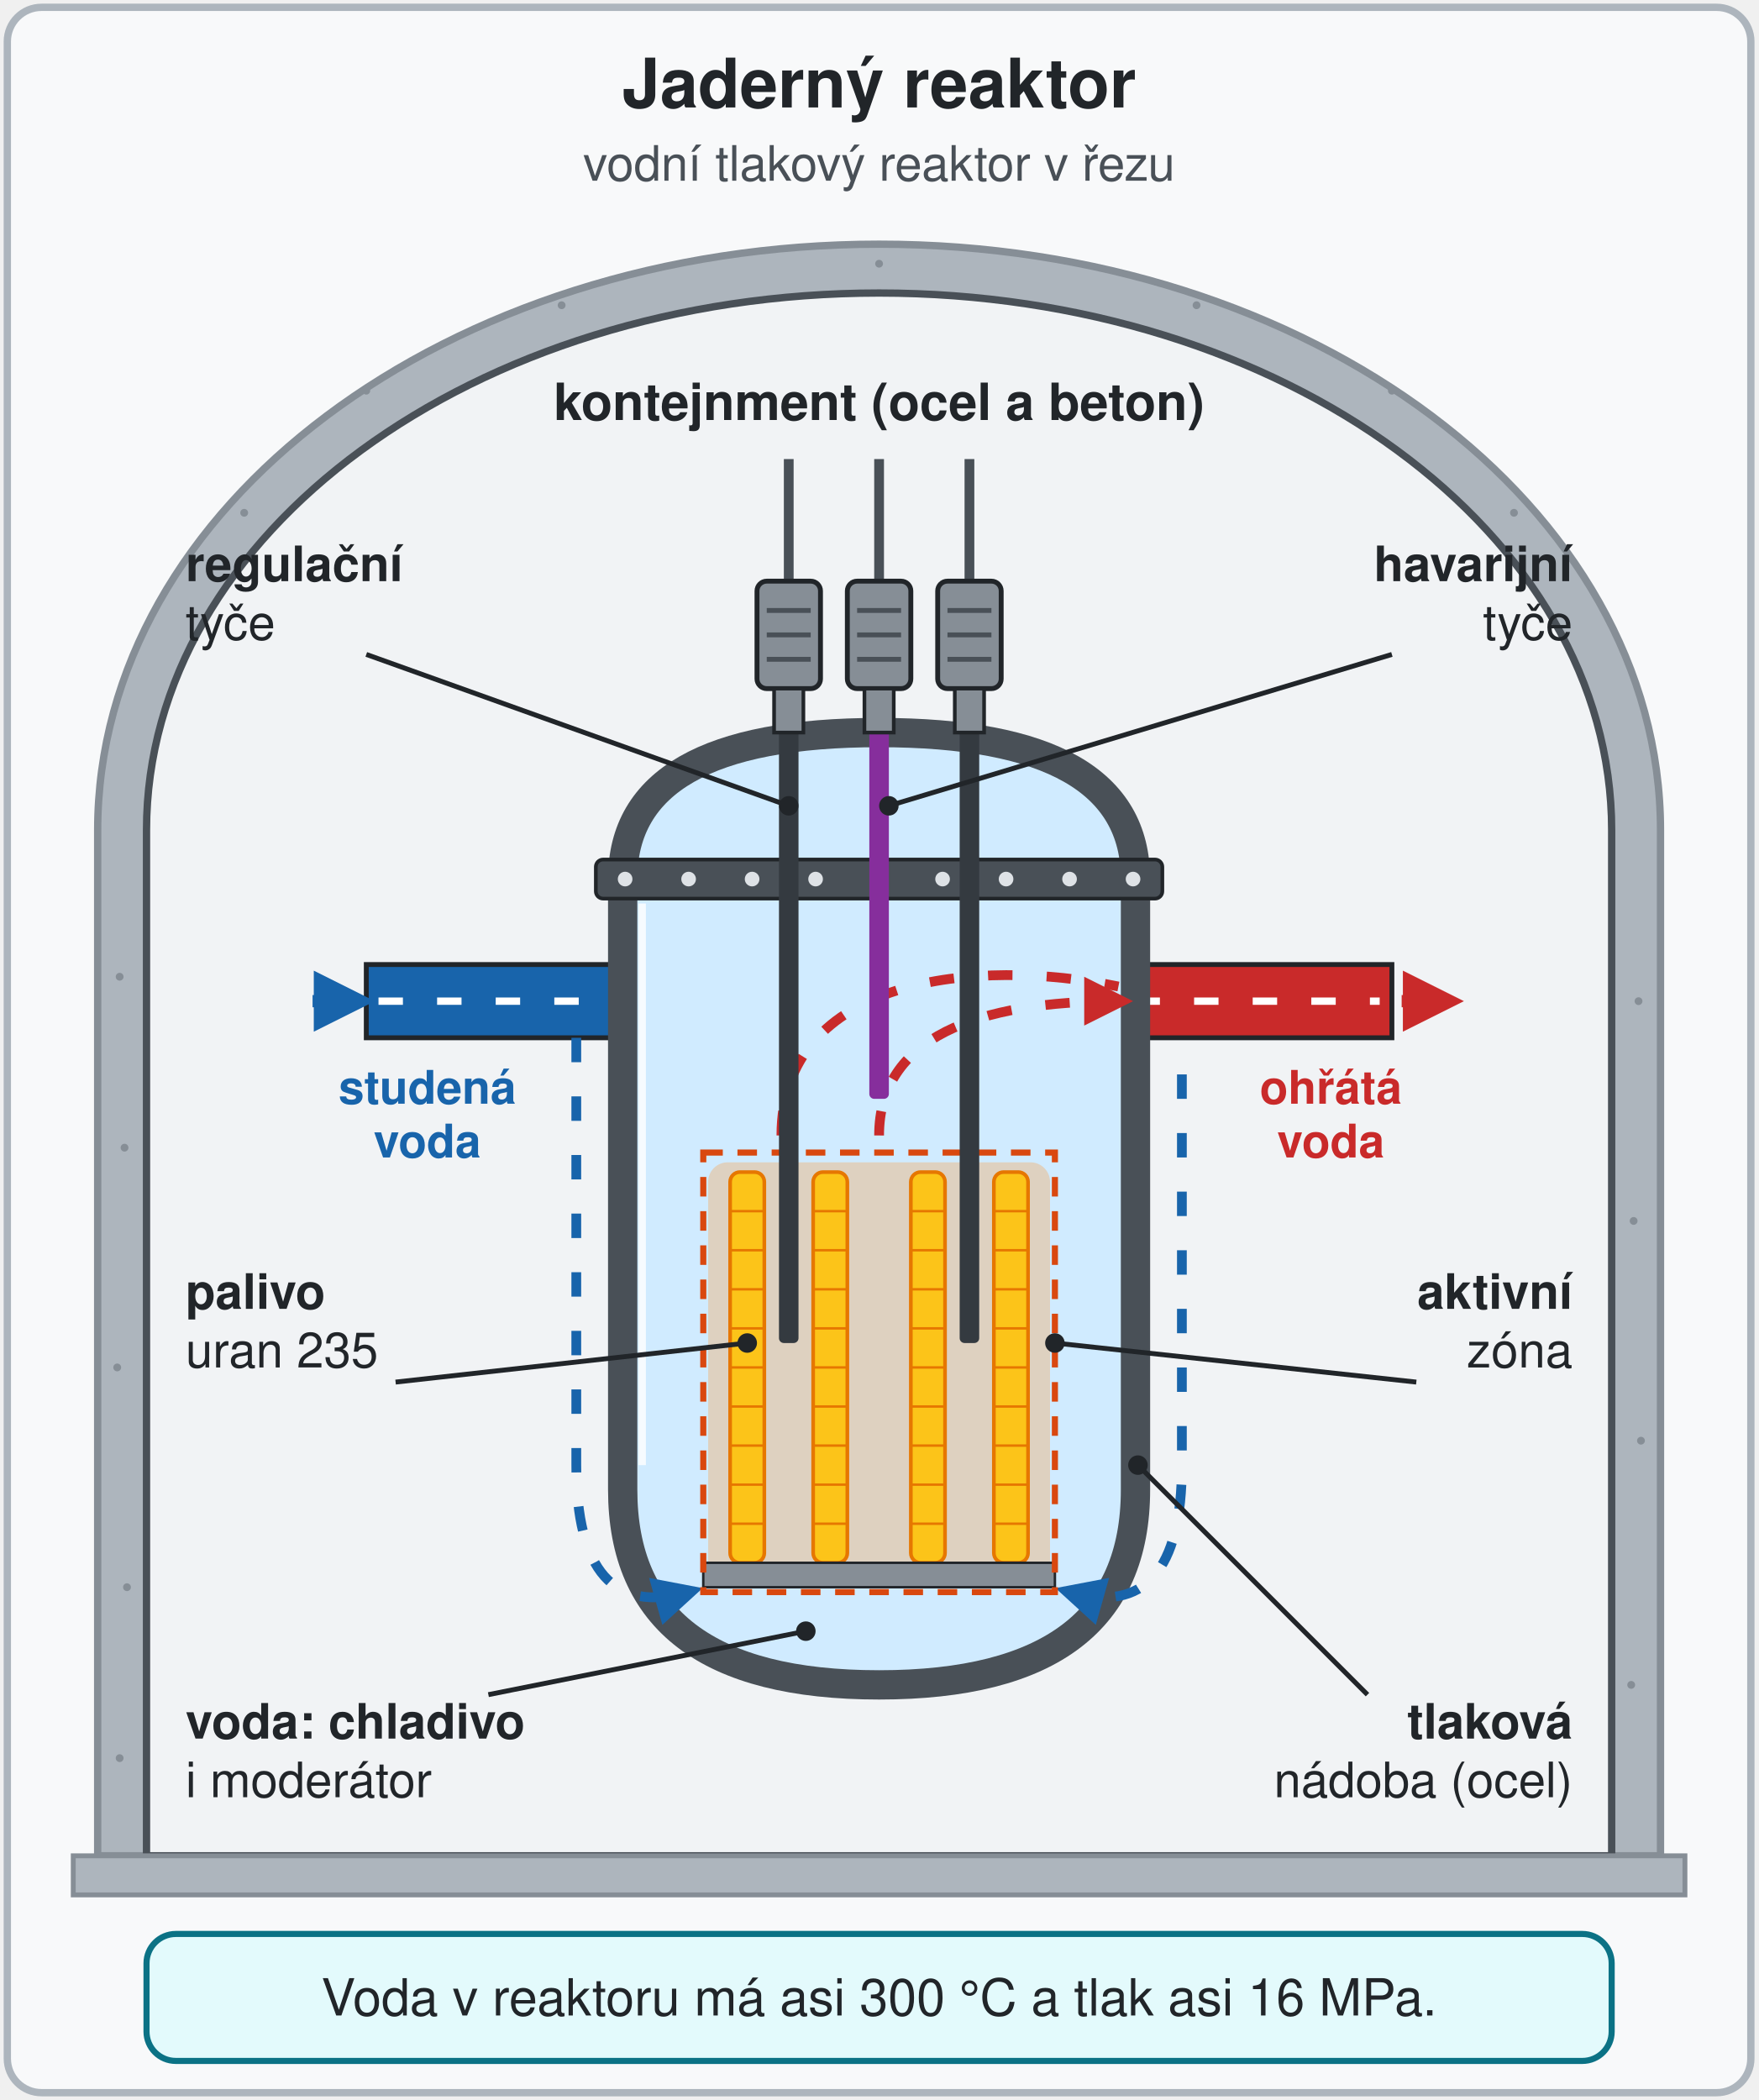
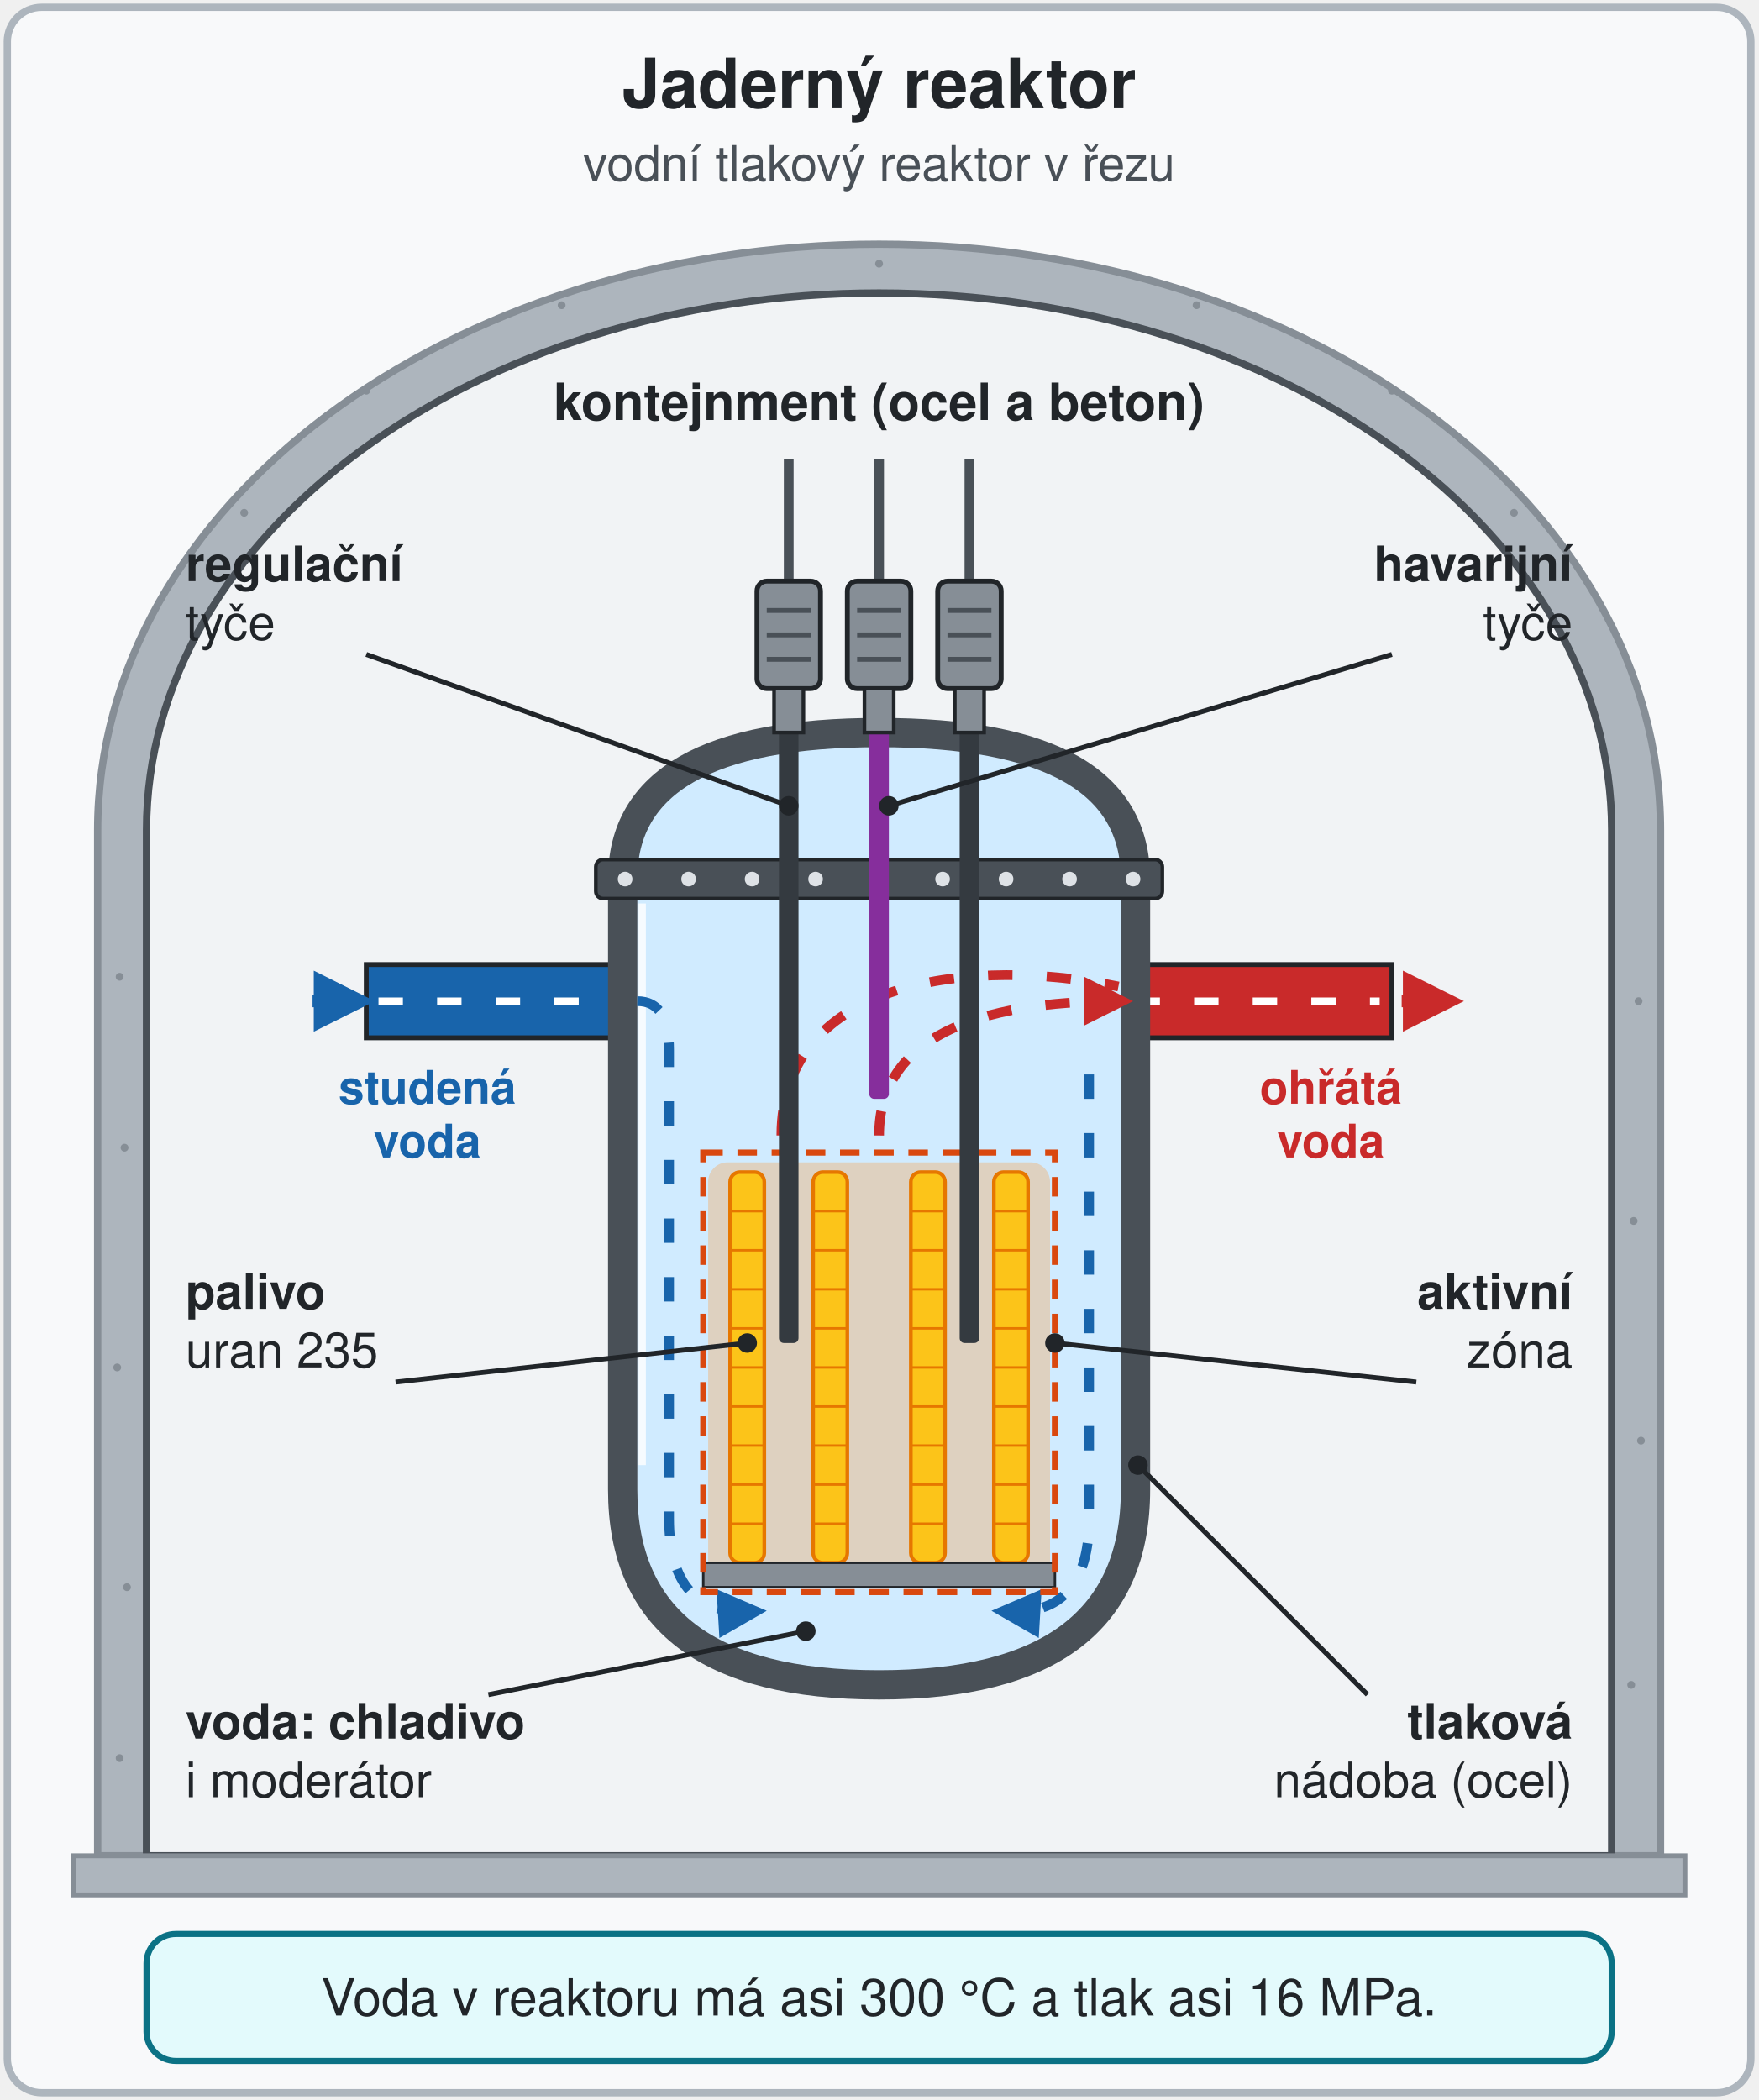
<svg xmlns="http://www.w3.org/2000/svg" viewBox="0 0 720 860" font-family="'Segoe UI', Helvetica, Arial, sans-serif" role="img" aria-label="Řez vodním tlakovým reaktorem uvnitř kontejnmentu z oceli a betonu. Dole v tlakové nádobě je aktivní zóna se žlutými palivovými tyčemi z uranu 235, mezi ně shora zajíždějí tmavé regulační tyče, fialová havarijní tyč čeká nad palivem. Studená voda přitéká zleva, proudí dolů podél stěn, zespodu stoupá kolem paliva, ohřeje se a odtéká vpravo. Voda je chladivo i moderátor, má asi 300 °C a tlak asi 16 MPa. Animace: voda obíhá a aktivní zóna žhne.">
  <style>
.tok { stroke-dasharray: 10 14; animation: tok 1.2s linear infinite; }
@keyframes tok { to { stroke-dashoffset: -24; } }
.para { stroke-dasharray: 1 9; animation: para 0.8s linear infinite; }
@keyframes para { to { stroke-dashoffset: -10; } }
.zhav { animation: zhav 3s ease-in-out infinite; }
@keyframes zhav { 0%, 100% { opacity: 0.18; } 50% { opacity: 0.45; } }
@media (prefers-reduced-motion: reduce) { .tok, .zhav { animation: none; } }
/* Předloha: PDF 20 Jaderný reaktor, s. 2 – řez vodním tlakovým reaktorem: regulační a bezpečnostní tyče nahoře,
   palivo dole, chladivo, šipka vstupu studené (modrá) a výstupu ohřáté vody (červená), zakřivené šipky oběhu.
   Kontejnment podle s. 9 (šedá kupole) a výkladu. Čísla 235, 300 °C, 16 MPa z výkladu.
   Animace: voda obíhá (čárky se posouvají, 1,2 s), aktivní zóna žhne (3 s). Bez animace = klidný řez. */
</style>
  <rect x="3" y="3" width="714" height="854" rx="14" fill="#f8f9fa" stroke="#adb5bd" stroke-width="3" />
  <defs>
    <marker id="sS" viewBox="0 0 10 10" refX="7" refY="5" markerWidth="5" markerHeight="5" orient="auto">
      <path d="M0 0L10 5L0 10Z" fill="#1864ab" />
    </marker>
    <marker id="sH" viewBox="0 0 10 10" refX="7" refY="5" markerWidth="5" markerHeight="5" orient="auto">
      <path d="M0 0L10 5L0 10Z" fill="#c92a2a" />
    </marker>
    <marker id="sT" viewBox="0 0 10 10" refX="7" refY="5" markerWidth="6" markerHeight="6" orient="auto">
      <path d="M0 0L10 5L0 10Z" fill="#212529" />
    </marker>
  </defs>
  <text x="360" y="44" font-size="28" font-weight="bold" fill="#212529" text-anchor="middle">Jaderný reaktor</text>
  <text x="360" y="74" font-size="20" fill="#495057" text-anchor="middle">vodní tlakový reaktor v řezu</text>
  <path d="M40 760V340A320 240 0 0 1 680 340V760Z" fill="#adb5bd" stroke="#868e96" stroke-width="3" />
  <path d="M60 760V340A300 220 0 0 1 660 340V760Z" fill="#f1f3f5" stroke="#495057" stroke-width="3" />
  <circle cx="49" cy="400" r="1.6" fill="#868e96" />
  <circle cx="51" cy="470" r="1.6" fill="#868e96" />
  <circle cx="48" cy="560" r="1.6" fill="#868e96" />
  <circle cx="52" cy="650" r="1.6" fill="#868e96" />
  <circle cx="49" cy="720" r="1.6" fill="#868e96" />
  <circle cx="671" cy="410" r="1.6" fill="#868e96" />
  <circle cx="669" cy="500" r="1.6" fill="#868e96" />
  <circle cx="672" cy="590" r="1.6" fill="#868e96" />
  <circle cx="668" cy="690" r="1.6" fill="#868e96" />
  <circle cx="100" cy="210" r="1.6" fill="#868e96" />
  <circle cx="150" cy="160" r="1.6" fill="#868e96" />
  <circle cx="230" cy="125" r="1.6" fill="#868e96" />
  <circle cx="360" cy="108" r="1.6" fill="#868e96" />
  <circle cx="490" cy="125" r="1.6" fill="#868e96" />
  <circle cx="570" cy="160" r="1.6" fill="#868e96" />
  <circle cx="620" cy="210" r="1.6" fill="#868e96" />
  <rect x="30" y="760" width="660" height="16" fill="#adb5bd" stroke="#868e96" stroke-width="2" />
  <text x="360" y="172" font-size="21" font-weight="bold" fill="#212529" text-anchor="middle">kontejnment (ocel a beton)</text>
  <g transform="translate(360 300)">
    <rect x="-210" y="95" width="110" height="30" fill="#1864ab" stroke="#212529" stroke-width="2" />
    <rect x="100" y="95" width="110" height="30" fill="#c92a2a" stroke="#212529" stroke-width="2" />
    <path class="tok" d="M-205 110H-105" stroke="#fff" stroke-width="3" fill="none" />
    <path class="tok" d="M105 110H205" stroke="#fff" stroke-width="3" fill="none" />
    <path d="M-105 60Q-105 0 0 0Q105 0 105 60V310Q105 390 0 390Q-105 390 -105 310Z" fill="#d0ebff" stroke="#495057" stroke-width="12" />
    <path d="M-97 300V70" stroke="#fff" stroke-width="3" opacity="0.8" />
    <rect class="zhav" x="-70" y="176" width="140" height="172" rx="8" fill="#ff922b" opacity="0.3" />
-     <path class="tok" d="M-124 125V300Q-124 365 -78 352" stroke="#1864ab" stroke-width="4" fill="none" marker-end="url(#sS)" />
-     <path class="tok" d="M124 140V300Q124 365 78 352" stroke="#1864ab" stroke-width="4" fill="none" marker-end="url(#sS)" />
+     <path class="tok" d="M-99 110Q-86 110 -86 130V322Q-86 362 -52 360" stroke="#1864ab" stroke-width="4" fill="none" marker-end="url(#sS)" />
+     <path class="tok" d="M86 140V322Q86 362 52 360" stroke="#1864ab" stroke-width="4" fill="none" marker-end="url(#sS)" />
    <path class="tok" d="M0 165C0 125 40 110 98 110" stroke="#c92a2a" stroke-width="4" fill="none" marker-end="url(#sH)" />
    <path class="tok" d="M-40 165C-40 100 40 92 98 104" stroke="#c92a2a" stroke-width="4" fill="none" />
    <rect x="-61" y="180" width="14" height="160" rx="4" fill="#fcc419" stroke="#e67700" stroke-width="1.5" />
    <path d="M-61 196h14" stroke="#e67700" stroke-width="1" />
    <path d="M-61 212h14" stroke="#e67700" stroke-width="1" />
    <path d="M-61 228h14" stroke="#e67700" stroke-width="1" />
    <path d="M-61 244h14" stroke="#e67700" stroke-width="1" />
    <path d="M-61 260h14" stroke="#e67700" stroke-width="1" />
    <path d="M-61 276h14" stroke="#e67700" stroke-width="1" />
    <path d="M-61 292h14" stroke="#e67700" stroke-width="1" />
    <path d="M-61 308h14" stroke="#e67700" stroke-width="1" />
    <path d="M-61 324h14" stroke="#e67700" stroke-width="1" />
    <rect x="-27" y="180" width="14" height="160" rx="4" fill="#fcc419" stroke="#e67700" stroke-width="1.5" />
    <path d="M-27 196h14" stroke="#e67700" stroke-width="1" />
    <path d="M-27 212h14" stroke="#e67700" stroke-width="1" />
    <path d="M-27 228h14" stroke="#e67700" stroke-width="1" />
    <path d="M-27 244h14" stroke="#e67700" stroke-width="1" />
    <path d="M-27 260h14" stroke="#e67700" stroke-width="1" />
    <path d="M-27 276h14" stroke="#e67700" stroke-width="1" />
    <path d="M-27 292h14" stroke="#e67700" stroke-width="1" />
    <path d="M-27 308h14" stroke="#e67700" stroke-width="1" />
    <path d="M-27 324h14" stroke="#e67700" stroke-width="1" />
    <rect x="13" y="180" width="14" height="160" rx="4" fill="#fcc419" stroke="#e67700" stroke-width="1.5" />
    <path d="M13 196h14" stroke="#e67700" stroke-width="1" />
    <path d="M13 212h14" stroke="#e67700" stroke-width="1" />
    <path d="M13 228h14" stroke="#e67700" stroke-width="1" />
    <path d="M13 244h14" stroke="#e67700" stroke-width="1" />
    <path d="M13 260h14" stroke="#e67700" stroke-width="1" />
    <path d="M13 276h14" stroke="#e67700" stroke-width="1" />
    <path d="M13 292h14" stroke="#e67700" stroke-width="1" />
    <path d="M13 308h14" stroke="#e67700" stroke-width="1" />
    <path d="M13 324h14" stroke="#e67700" stroke-width="1" />
    <rect x="47" y="180" width="14" height="160" rx="4" fill="#fcc419" stroke="#e67700" stroke-width="1.5" />
    <path d="M47 196h14" stroke="#e67700" stroke-width="1" />
    <path d="M47 212h14" stroke="#e67700" stroke-width="1" />
    <path d="M47 228h14" stroke="#e67700" stroke-width="1" />
    <path d="M47 244h14" stroke="#e67700" stroke-width="1" />
    <path d="M47 260h14" stroke="#e67700" stroke-width="1" />
    <path d="M47 276h14" stroke="#e67700" stroke-width="1" />
    <path d="M47 292h14" stroke="#e67700" stroke-width="1" />
    <path d="M47 308h14" stroke="#e67700" stroke-width="1" />
    <path d="M47 324h14" stroke="#e67700" stroke-width="1" />
    <rect x="-72" y="340" width="144" height="10" fill="#868e96" stroke="#212529" stroke-width="1" />
    <rect x="-72" y="172" width="144" height="180" fill="none" stroke="#d9480f" stroke-width="2.5" stroke-dasharray="8 6" />
    <rect x="-116" y="52" width="232" height="16" rx="3" fill="#495057" stroke="#212529" stroke-width="1.5" />
    <circle cx="-104" cy="60" r="3" fill="#dee2e6" />
    <circle cx="-78" cy="60" r="3" fill="#dee2e6" />
    <circle cx="-52" cy="60" r="3" fill="#dee2e6" />
    <circle cx="-26" cy="60" r="3" fill="#dee2e6" />
    <circle cx="0" cy="60" r="3" fill="#dee2e6" />
    <circle cx="26" cy="60" r="3" fill="#dee2e6" />
    <circle cx="52" cy="60" r="3" fill="#dee2e6" />
    <circle cx="78" cy="60" r="3" fill="#dee2e6" />
    <circle cx="104" cy="60" r="3" fill="#dee2e6" />
    <rect x="-41" y="-20" width="8" height="270" rx="2" fill="#343a40" />
    <rect x="33" y="-20" width="8" height="270" rx="2" fill="#343a40" />
    <g class="">
      <rect x="-4" y="-20" width="8" height="170" rx="2" fill="#862e9c" />
    </g>
    <path d="M-37 -112V-60" stroke="#495057" stroke-width="4" />
    <rect x="-50" y="-62" width="26" height="44" rx="4" fill="#868e96" stroke="#212529" stroke-width="2" />
    <path d="M-46 -50h18M-46 -40h18M-46 -30h18" stroke="#495057" stroke-width="2" />
    <rect x="-43" y="-18" width="12" height="18" fill="#868e96" stroke="#212529" stroke-width="1.5" />
    <path d="M0 -112V-60" stroke="#495057" stroke-width="4" />
    <rect x="-13" y="-62" width="26" height="44" rx="4" fill="#868e96" stroke="#212529" stroke-width="2" />
    <path d="M-9 -50h18M-9 -40h18M-9 -30h18" stroke="#495057" stroke-width="2" />
    <rect x="-6" y="-18" width="12" height="18" fill="#868e96" stroke="#212529" stroke-width="1.5" />
    <path d="M37 -112V-60" stroke="#495057" stroke-width="4" />
    <rect x="24" y="-62" width="26" height="44" rx="4" fill="#868e96" stroke="#212529" stroke-width="2" />
    <path d="M28 -50h18M28 -40h18M28 -30h18" stroke="#495057" stroke-width="2" />
    <rect x="31" y="-18" width="12" height="18" fill="#868e96" stroke="#212529" stroke-width="1.5" />
    <path d="M-232 110H-214" stroke="#1864ab" stroke-width="5" marker-end="url(#sS)" />
    <path d="M214 110H232" stroke="#c92a2a" stroke-width="5" marker-end="url(#sH)" />
  </g>
  <path d="M150 268L323 330" stroke="#212529" stroke-width="2" />
  <circle cx="323" cy="330" r="4" fill="#212529" />
  <text x="76" y="238" font-size="20" font-weight="bold" fill="#212529" text-anchor="start">regulační</text>
  <text x="76" y="262" font-size="20" fill="#212529" text-anchor="start">tyče</text>
  <path d="M570 268L364 330" stroke="#212529" stroke-width="2" />
  <circle cx="364" cy="330" r="4" fill="#212529" />
  <text x="644" y="238" font-size="20" font-weight="bold" fill="#212529" text-anchor="end">havarijní</text>
  <text x="644" y="262" font-size="20" fill="#212529" text-anchor="end">tyče</text>
  <path d="M162 566L306 550" stroke="#212529" stroke-width="2" />
  <circle cx="306" cy="550" r="4" fill="#212529" />
  <text x="76" y="536" font-size="20" font-weight="bold" fill="#212529" text-anchor="start">palivo</text>
  <text x="76" y="560" font-size="20" fill="#212529" text-anchor="start">uran 235</text>
  <path d="M580 566L432 550" stroke="#212529" stroke-width="2" />
  <circle cx="432" cy="550" r="4" fill="#212529" />
  <text x="644" y="536" font-size="20" font-weight="bold" fill="#212529" text-anchor="end">aktivní</text>
  <text x="644" y="560" font-size="20" fill="#212529" text-anchor="end">zóna</text>
  <path d="M200 694L330 668" stroke="#212529" stroke-width="2" />
  <circle cx="330" cy="668" r="4" fill="#212529" />
  <text x="76" y="712" font-size="20" font-weight="bold" fill="#212529" text-anchor="start">voda: chladivo</text>
  <text x="76" y="736" font-size="20" fill="#212529" text-anchor="start">i moderátor</text>
  <path d="M560 694L466 600" stroke="#212529" stroke-width="2" />
  <circle cx="466" cy="600" r="4" fill="#212529" />
  <text x="644" y="712" font-size="20" font-weight="bold" fill="#212529" text-anchor="end">tlaková</text>
  <text x="644" y="736" font-size="20" fill="#212529" text-anchor="end">nádoba (ocel)</text>
  <text x="175" y="452" font-size="19" font-weight="bold" fill="#1864ab" text-anchor="middle">studená</text>
  <text x="175" y="474" font-size="19" font-weight="bold" fill="#1864ab" text-anchor="middle">voda</text>
  <text x="545" y="452" font-size="19" font-weight="bold" fill="#c92a2a" text-anchor="middle">ohřátá</text>
  <text x="545" y="474" font-size="19" font-weight="bold" fill="#c92a2a" text-anchor="middle">voda</text>
  <rect x="60" y="792" width="600" height="52" rx="12" fill="#e3fafc" stroke="#0b7285" stroke-width="2.5" />
  <text x="360" y="825.4" font-size="21" fill="#212529" text-anchor="middle">Voda v reaktoru má asi 300 °C a tlak asi 16 MPa.</text>
</svg>
